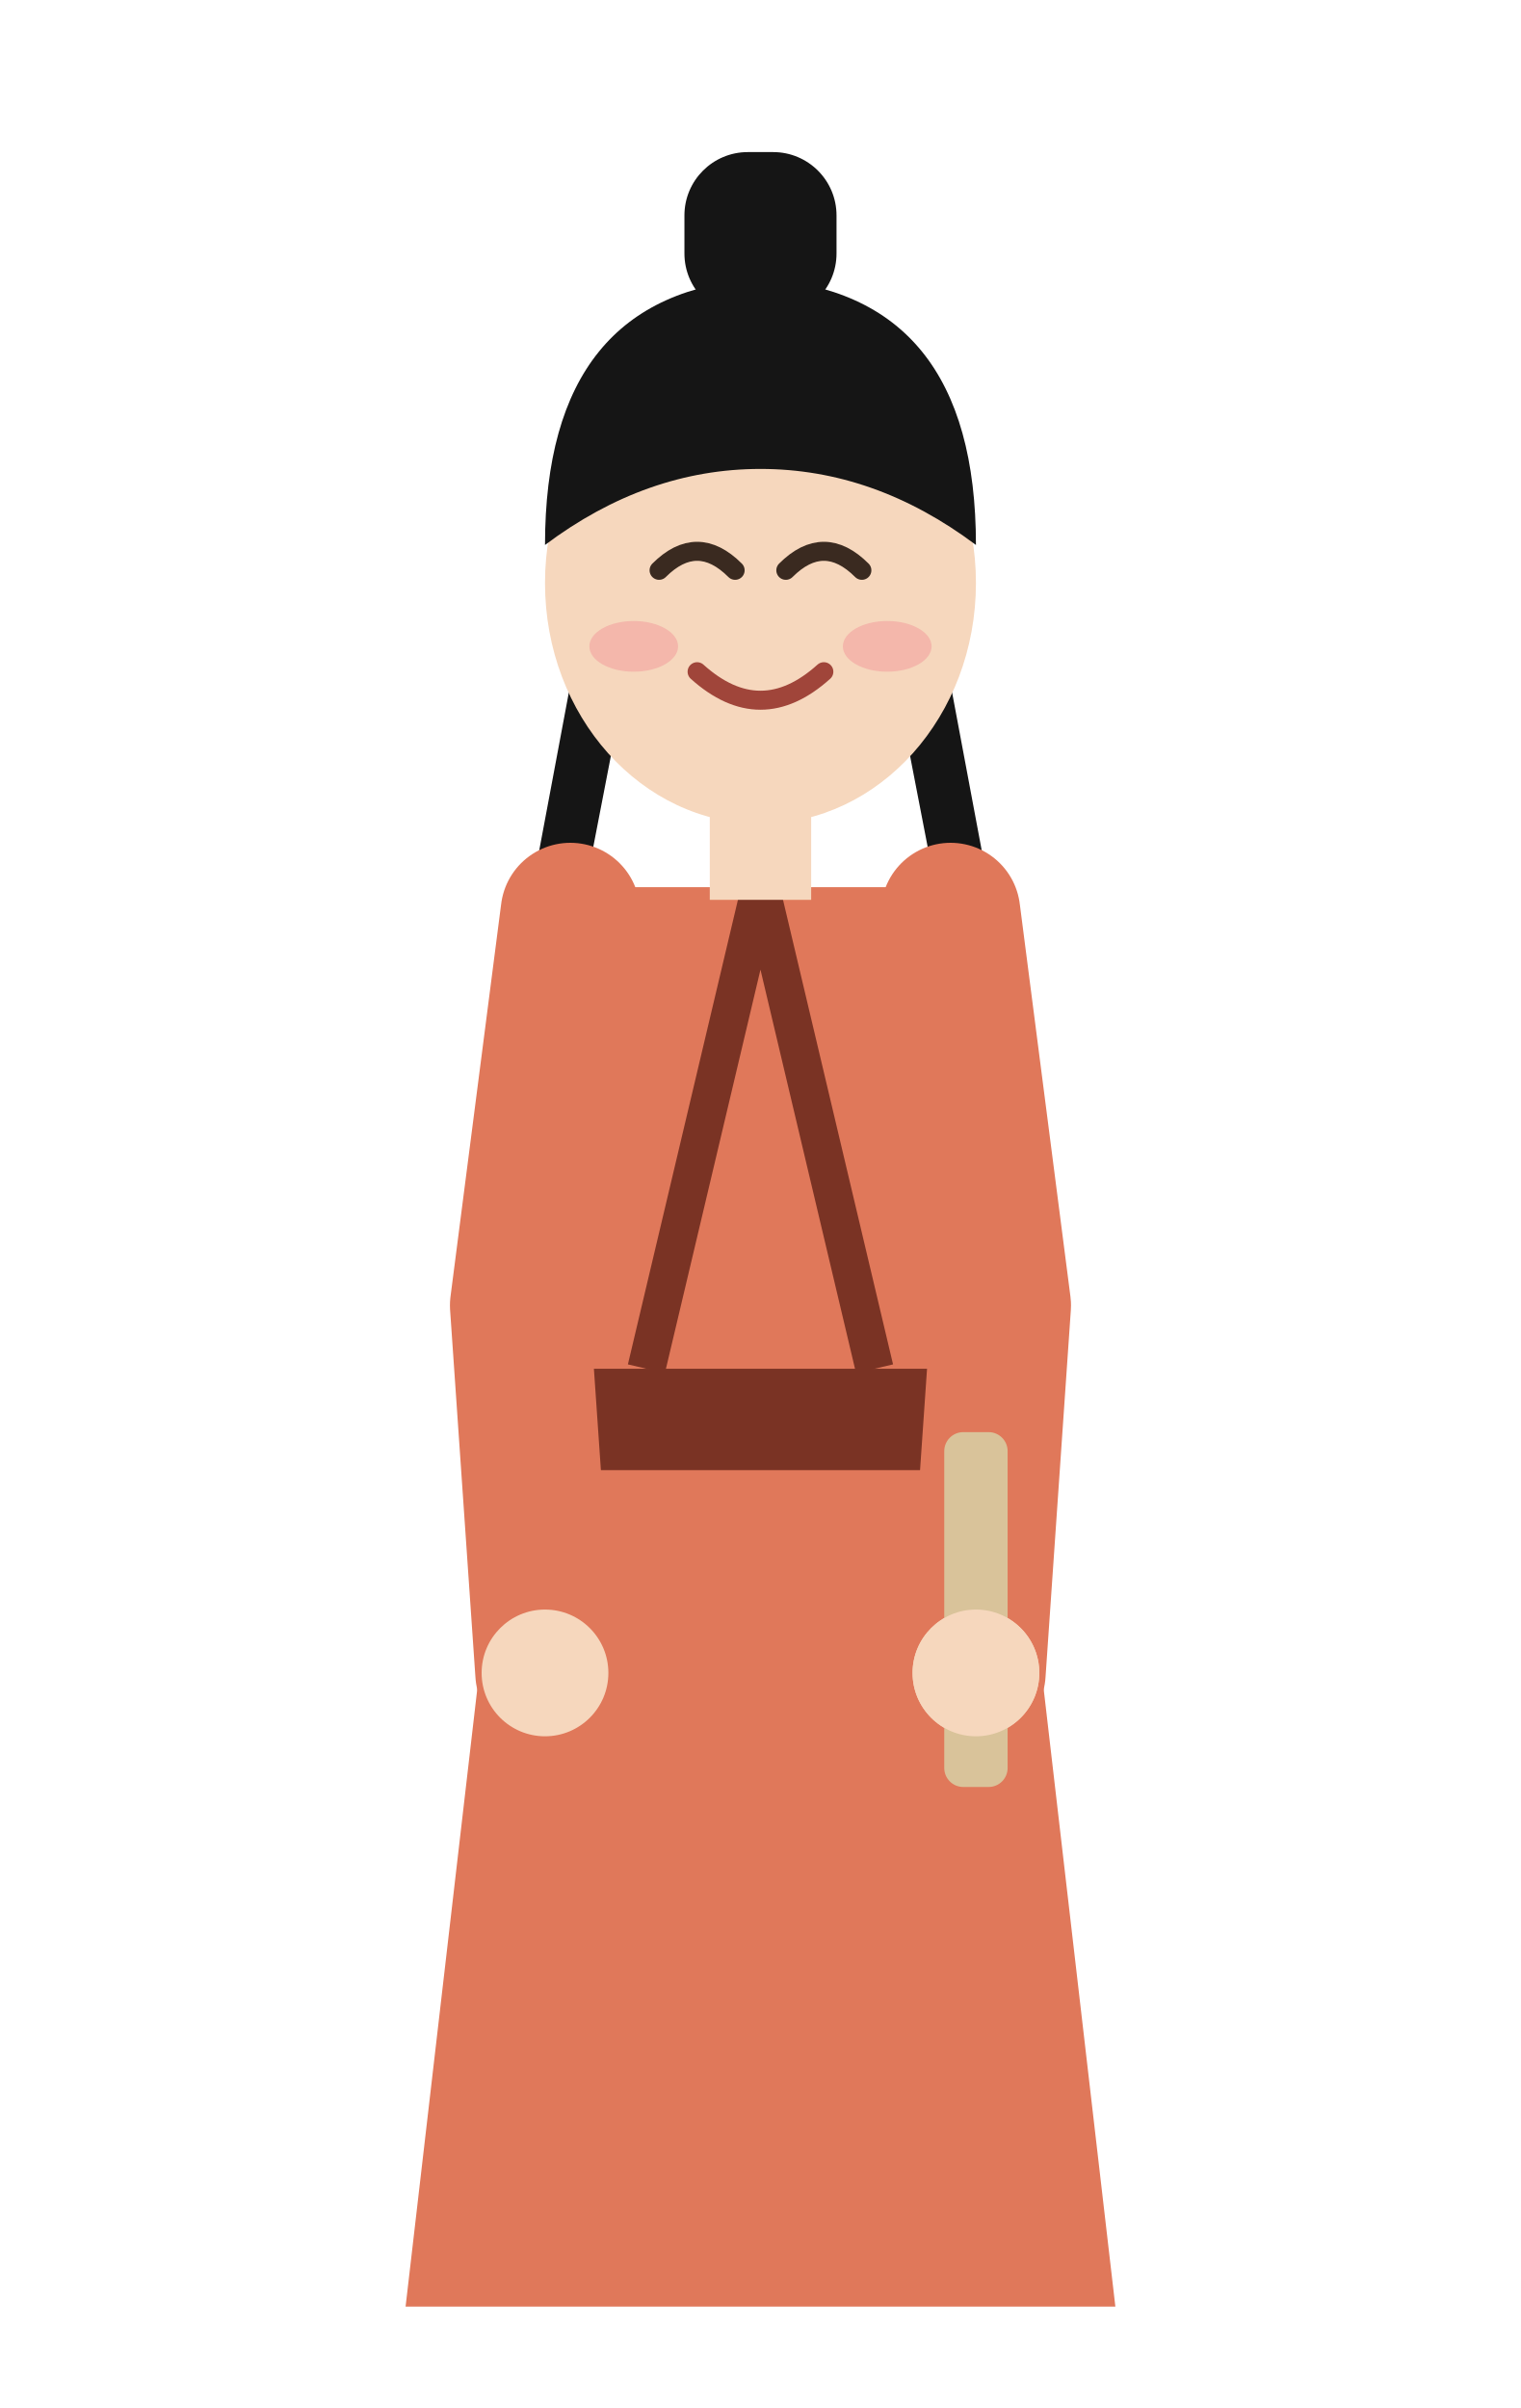
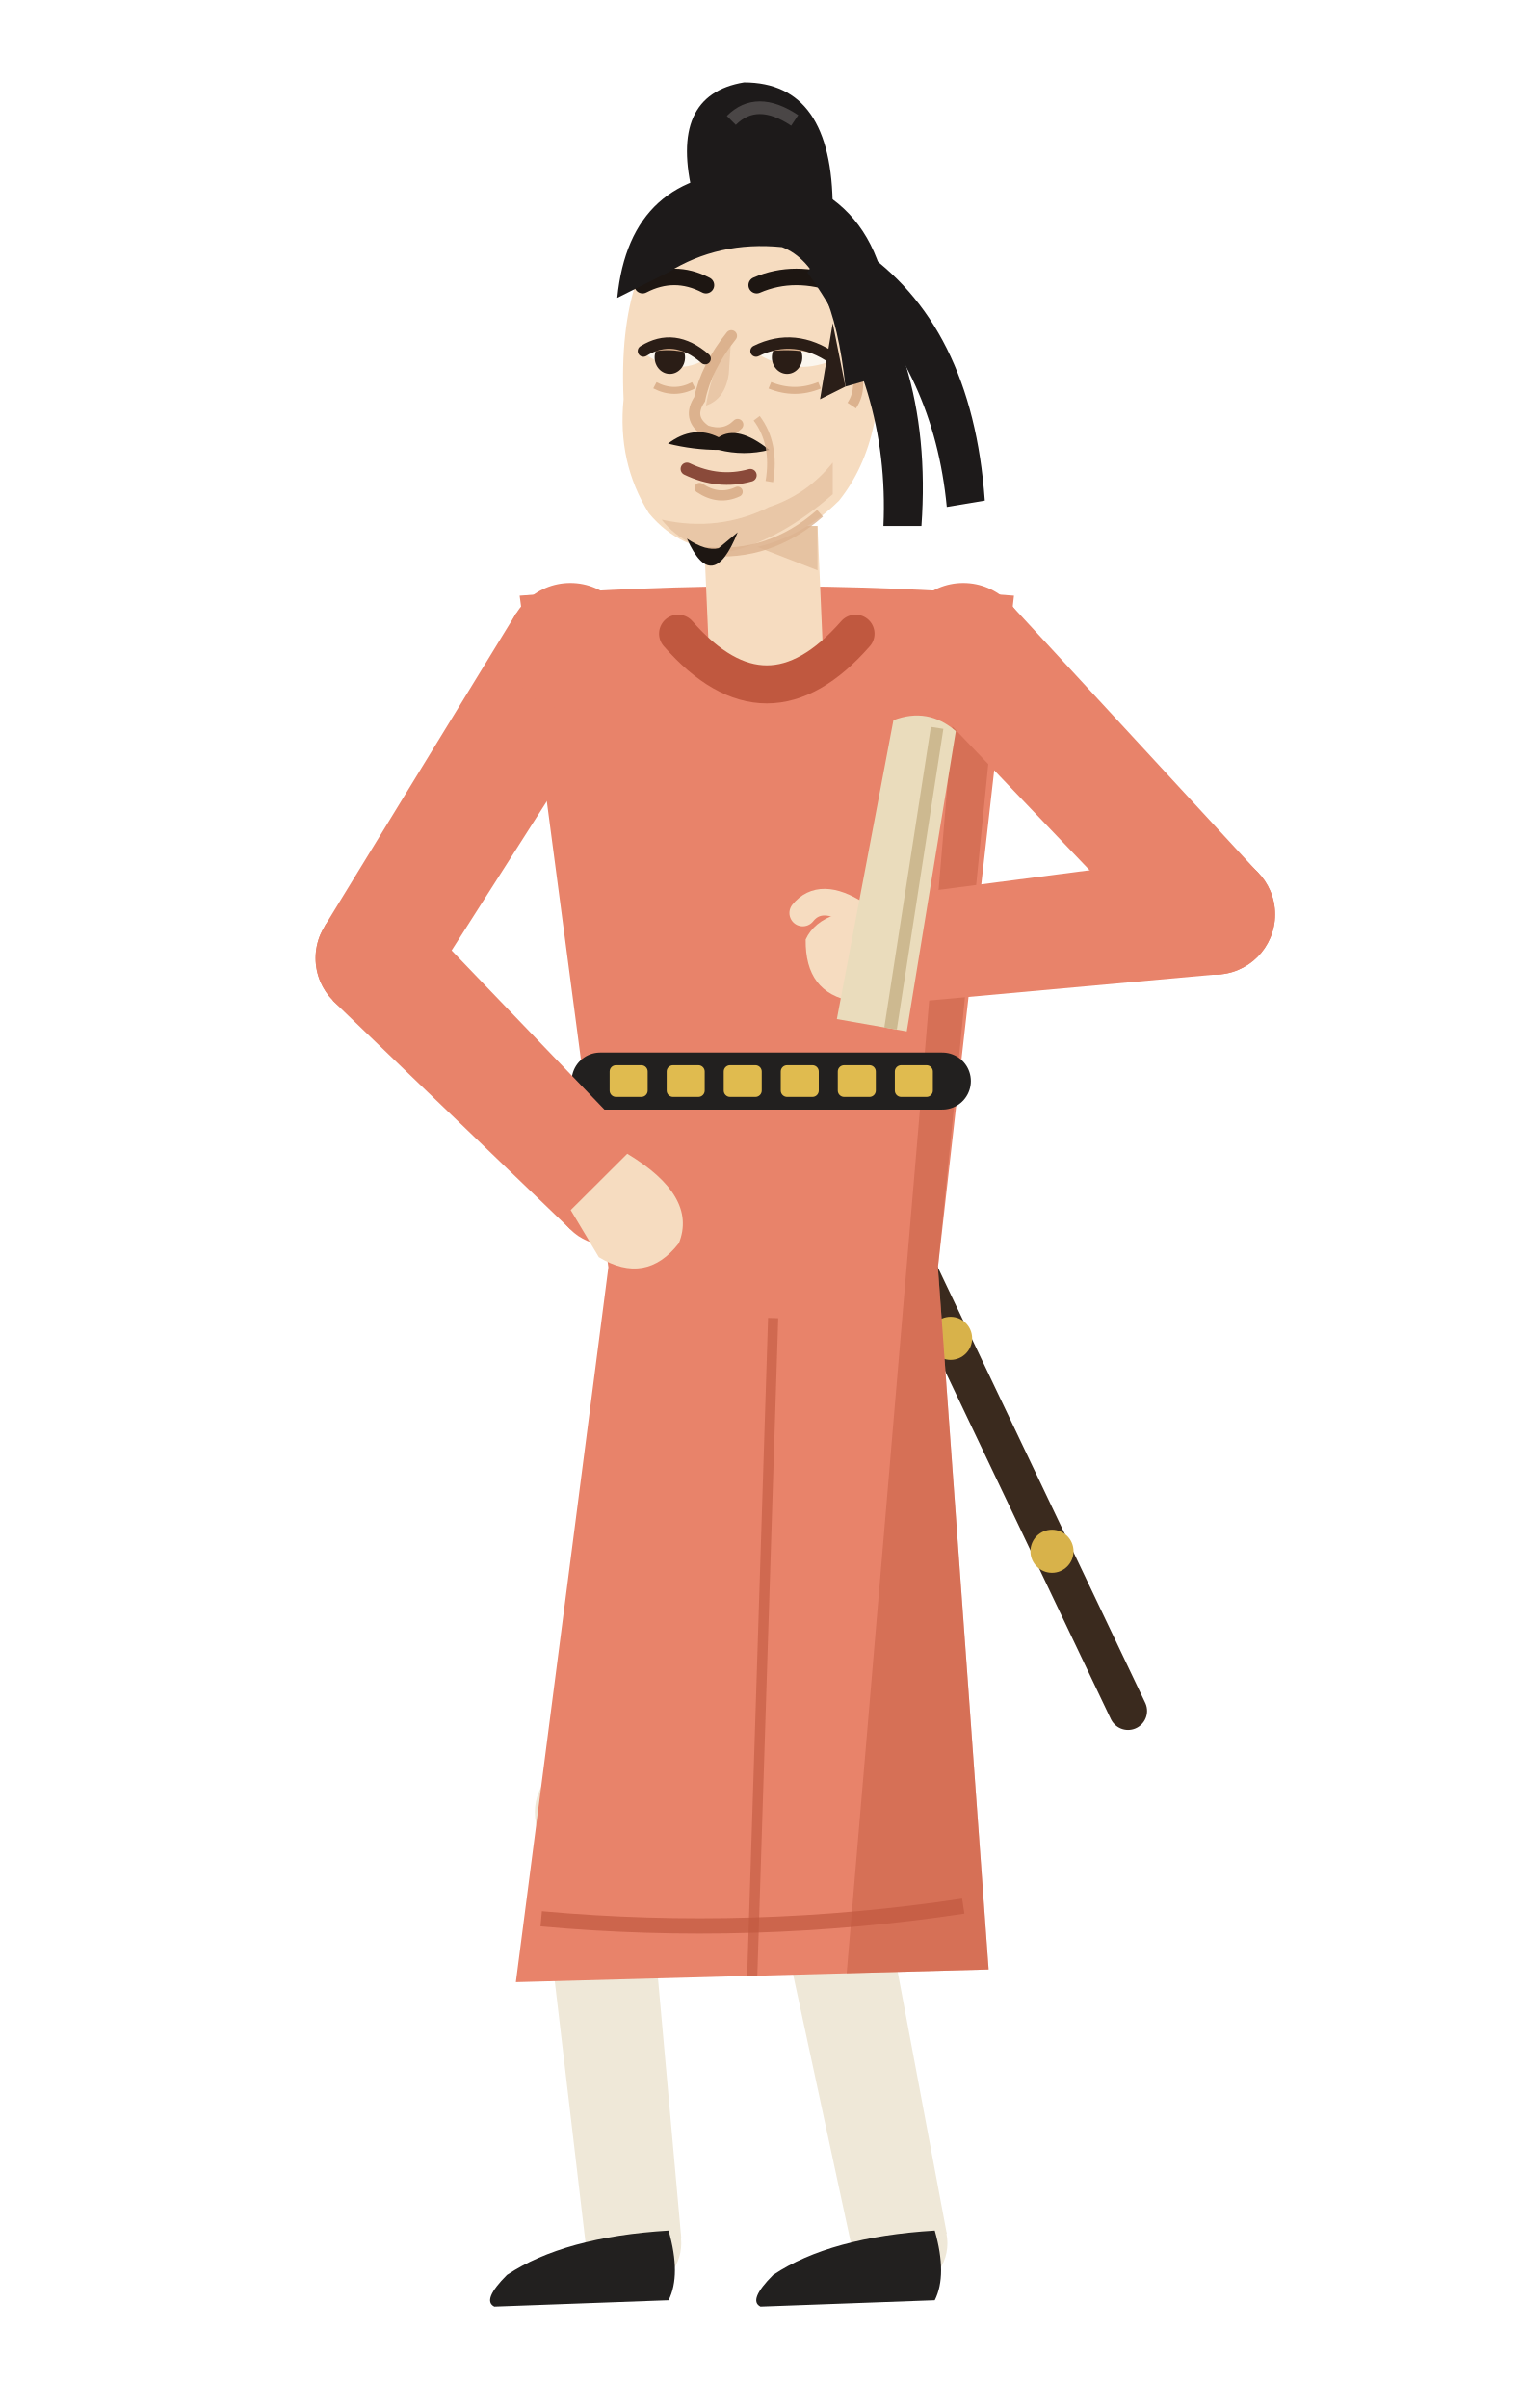
<svg xmlns="http://www.w3.org/2000/svg" width="240" height="380" viewBox="0 -20 240 380">
-   <path d="M96 56 l-12 64 l8 2 l12 -62 z M144 56 l12 64 l-8 2 l-12 -62 z" fill="#151515" />
-   <path d="M90 120 L150 120 L176 344 L64 344 Z" fill="#e0785a" />
-   <path d="M120 120 L102 196 M120 120 L138 196" stroke="#7a3324" stroke-width="6" fill="none" />
-   <rect x="76" y="196" width="88" height="16" fill="#7a3324" />
-   <rect x="112" y="100" width="16" height="22" fill="#f6d7bd" />
-   <ellipse cx="120" cy="72" rx="34" ry="38" fill="#f6d7bd" />
-   <path d="M88 60 q4 -28 32 -30 q28 2 32 30 q-16 -8 -32 -8 q-16 0 -32 8 z" fill="#2b2118" />
-   <path d="M86 66 q0 -40 34 -42 q34 2 34 42 q-16 -12 -34 -12 q-18 0 -34 12 z" fill="#151515" />
-   <rect x="108" y="4" width="24" height="26" rx="10" fill="#151515" />
-   <path d="M104 70 q6 -6 12 0 M124 70 q6 -6 12 0" fill="none" stroke="#3a2a20" stroke-width="3" stroke-linecap="round" />
-   <path d="M110 86 q10 9 20 0" fill="none" stroke="#a0453a" stroke-width="3" stroke-linecap="round" />
-   <ellipse cx="100" cy="82" rx="7" ry="4" fill="#f29c9c" opacity=".55" />
-   <ellipse cx="140" cy="82" rx="7" ry="4" fill="#f29c9c" opacity=".55" />
-   <polyline points="90,124 82,186 86,244" fill="none" stroke="#e0785a" stroke-width="22" stroke-linecap="round" stroke-linejoin="round" />
-   <circle cx="86" cy="244" r="10" fill="#f6d7bd" />
-   <polyline points="150,124 158,186 154,244" fill="none" stroke="#e0785a" stroke-width="22" stroke-linecap="round" stroke-linejoin="round" />
-   <circle cx="154" cy="244" r="10" fill="#f6d7bd" />
-   <rect x="149" y="206" width="10" height="56" rx="3" fill="#d9c39a" />
-   <circle cx="154" cy="244" r="10" fill="#f6d7bd" />
+   <path d="M138 166 L178 250" stroke="#3a2a1e" stroke-width="6" stroke-linecap="round" />
+   <path d="M133 156 L138 166" stroke="#d8b24a" stroke-width="6" stroke-linecap="round" />
+   <circle cx="150" cy="191.2" r="3.4" fill="#d8b24a" />
+   <circle cx="166" cy="224.8" r="3.4" fill="#d8b24a" />
+   <path d="M120.2 268.6 L134.6 335.5 L149.4 332.5 L136.8 265.3 Z" fill="#efe8d8" />
+   <circle cx="128.5" cy="266.9" r="8.5" fill="#efe8d8" />
+   <circle cx="142" cy="334" r="7.5" fill="#efe8d8" />
+   <path d="M147.5 332 Q131 333 122 339 Q118 343 120 344 L147.5 343 Q149.5 339 147.5 332 Z" fill="#22201f" />
+   <path d="M84.5 266.8 L92.5 334.8 L107.5 333.2 L101.4 265.1 Z" fill="#efe8d8" />
+   <circle cx="92.9" cy="266" r="8.5" fill="#efe8d8" />
+   <circle cx="100" cy="334" r="7.5" fill="#efe8d8" />
+   <path d="M105.5 332 Q89 333 80 339 Q76 343 78 344 L105.5 343 Q107.5 339 105.5 332 Z" fill="#22201f" />
+   <path d="M82 74 Q121 71 160 74 L148 180 L156 290.8 Q118.7 291.8 81.4 292.8 L96 180 Z" fill="#e8836a" />
+   <path d="M150.7 89.8 L158 80 L148 180 L156 290.8 L133.6 291.4 Z" fill="#c0583f" opacity=".45" />
+   <path d="M122 188 L118.7 291.8" stroke="#c0583f" stroke-width="1.6" opacity=".6" />
+   <path d="M85.4 282.8 Q118.7 285.8 152 280.8" stroke="#c0583f" stroke-width="2.4" fill="none" opacity=".7" />
+   <path d="M94.7 150.6 L148.7 150.6" stroke="#22201f" stroke-width="9" stroke-linecap="round" />
+   <rect x="96.2" y="148.1" width="6" height="5" rx="1" fill="#e0bb4f" />
+   <rect x="105.2" y="148.1" width="6" height="5" rx="1" fill="#e0bb4f" />
+   <rect x="114.2" y="148.1" width="6" height="5" rx="1" fill="#e0bb4f" />
+   <rect x="123.2" y="148.1" width="6" height="5" rx="1" fill="#e0bb4f" />
+   <rect x="132.2" y="148.1" width="6" height="5" rx="1" fill="#e0bb4f" />
+   <rect x="141.2" y="148.1" width="6" height="5" rx="1" fill="#e0bb4f" />
+   <path d="M112 86 L111 63 L129 63 L130 86 Z" fill="#f6dcc0" />
+   <path d="M111 63 L129 63 L129 70 Z" fill="#dcb28e" opacity=".6" />
+   <path d="M107 80 Q121 96 135 80" stroke="#c0583f" stroke-width="6" fill="none" stroke-linecap="round" />
+   <g transform="translate(119.4 37) rotate(0) scale(-1 1)">
+     <path d="M-19 -6 Q-21 12 -13 22 Q-6 29 4 30 Q12 30 17 24 Q22 16 21 6 Q22 -16 11 -24 Q1 -29 -10 -26 Q-19 -20 -19 -6 Z" fill="#f6dcc0" />
+     <path d="M-12 21 Q-4 28 4 30 Q11 30 15 25 Q6 27 -2 23 Q-8 21 -12 16 Z" fill="#dcb28e" opacity=".5" />
+     <path d="M-10 24 Q-2 31 8 30" stroke="#dcb28e" stroke-width="1.4" fill="none" opacity=".8" />
+     <ellipse cx="-14" cy="3" rx="5" ry="7.5" fill="#f6dcc0" />
+     <path d="M-15 0 q-2 4 0 7" stroke="#dcb28e" stroke-width="1.6" fill="none" />
+     <path d="M4 -4 Q8 1 9 6 Q11 9 8 11 Q5 12 3 10" fill="none" stroke="#dcb28e" stroke-width="1.8" stroke-linecap="round" />
+     <path d="M4 -4 Q7 1 8 7 Q5 6 4.4 2 Z" fill="#dcb28e" opacity=".5" />
+     <path d="M-11.6 0 Q-6 -4.4 -0.4 -1 Q-6 2.2 -11.6 0 Z" fill="#fbf6ee" />
+     <ellipse cx="-4.8" cy="-0.6" rx="2.4" ry="2.6" fill="#2a1d16" />
+     <path d="M-12.1 -.3 Q-6 -4.18 0.1 -1.4 L-0.4 -1.32 Q-6 -2.42 -11.6 -.6 Z" fill="#dcb28e" />
+     <path d="M-12.1 -.4 Q-6 -4.62 0.1 -1.6" stroke="#2a1d16" stroke-width="1.8" fill="none" stroke-linecap="round" />
+     <path d="M-9.92 3.8 q3.92 1.6 7.84 0" stroke="#dcb28e" stroke-width="1.1" fill="none" />
+     <path d="M8.632 0 Q13 -4.4 17.368 -1 Q13 2.2 8.632 0 Z" fill="#fbf6ee" />
+     <ellipse cx="13.7" cy="-0.6" rx="2.4" ry="2.6" fill="#2a1d16" />
+     <path d="M8.132 -.3 Q13 -4.18 17.868 -1.4 L17.368 -1.32 Q13 -2.42 8.632 -.6 Z" fill="#dcb28e" />
+     <path d="M8.132 -.4 Q13 -4.62 17.868 -1.6" stroke="#2a1d16" stroke-width="1.8" fill="none" stroke-linecap="round" />
+     <path d="M9.942 3.8 q3.058 1.6 6.115 0" stroke="#dcb28e" stroke-width="1.1" fill="none" />
+     <path d="M-13 -12 Q-6 -14.6 0 -12" stroke="#1d1612" stroke-width="2.6" fill="none" stroke-linecap="round" />
+     <path d="M8 -12 Q13 -14.6 18 -12" stroke="#1d1612" stroke-width="2.6" fill="none" stroke-linecap="round" />
+     <path d="M1 18 Q6 19.4 11 17" stroke="#8a4a3a" stroke-width="2" fill="none" stroke-linecap="round" />
+     <path d="M3 20.6 Q6 22 9 20" stroke="#dcb28e" stroke-width="1.6" fill="none" stroke-linecap="round" />
+     <path d="M-2 14 Q3 10 6 12 Q10 10 14 13 Q10 14 6 14 Q2 15 -2 14 Z" fill="#1d1612" />
+     <path d="M3 27 Q7 37 11 28 Q8 30 6 29.5 Z" fill="#1d1612" />
+     <path d="M0 9 Q-3 13 -2 19" stroke="#dcb28e" stroke-width="1.2" fill="none" opacity=".8" />
+     <path d="M-16 -18 Q-34 -6 -36 22 L-30 23 Q-28 2 -14 -12 Z" fill="#1d1a1a" />
+     <path d="M-12 -20 Q-28 -2 -26 26 L-20 26 Q-21 4 -8 -14 Z" fill="#1d1a1a" />
+     <path d="M-21 2 Q-23 -27 0 -30 Q20 -30 22 -10 Q18 -12 14 -14 Q6 -19 -4 -18 Q-12 -15 -14 4 Z" fill="#1d1a1a" />
+     <path d="M-12 -24 Q-12 -44 2 -44 Q14 -42 10 -26 Z" fill="#1d1a1a" />
+     <path d="M-6 -38 q6 -4 10 0" stroke="#4a4646" stroke-width="2" fill="none" />
+     <path d="M-14 4 L-12 -6 L-10 6 Z" fill="#2a1e18" />
+   </g>
+   <path d="M144.7 88.8 L184.8 130.8 L198.6 117.8 L159.3 75.2 Z" fill="#e8836a" />
+   <circle cx="152" cy="82" r="10" fill="#e8836a" />
+   <circle cx="191.7" cy="124.3" r="9.5" fill="#e8836a" />
+   <path d="M190.6 114.9 L139.1 121.6 L140.9 138.4 L192.7 133.7 Z" fill="#e8836a" />
+   <circle cx="191.7" cy="124.3" r="9.5" fill="#e8836a" />
+   <circle cx="140" cy="130" r="8.5" fill="#e8836a" />
+   <g transform="translate(140 130) rotate(173.7) scale(1.05 -1.05)">
+     <path d="M-2 -6 Q9 -8 12 -3 Q13 5 6 7 L-2 6 Z" fill="#f6dcc0" />
+     <path d="M4 -6 Q9 -10 12 -7" stroke="#f6dcc0" stroke-width="4" stroke-linecap="round" fill="none" />
+   </g>
+   <g transform="translate(140 128) rotate(10)">
+     <path d="M-5 -34 Q0 -37 5 -34 L5.6 14 L-5.6 14 Z" fill="#eadcbc" />
+     <path d="M2 -34 L3 14" stroke="#cdb990" stroke-width="2" />
+   </g>
+   <path d="M81.5 76.7 L51.2 126.2 L67.3 136.2 L98.5 87.3 Z" fill="#e8836a" />
+   <circle cx="90" cy="82" r="10" fill="#e8836a" />
+   <circle cx="59.3" cy="131.2" r="9.5" fill="#e8836a" />
+   <path d="M52.5 137.9 L90 174 L102 162 L66 124.5 Z" fill="#e8836a" />
+   <circle cx="59.3" cy="131.2" r="9.5" fill="#e8836a" />
+   <circle cx="96" cy="168" r="8.5" fill="#e8836a" />
+   <g transform="translate(96 168) rotate(45.1) scale(1.05 1.05)">
+     <path d="M-2 -6 Q10 -9 13 -2 Q14 6 6 8 L-2 6 Z" fill="#f6dcc0" />
+   </g>
</svg>
